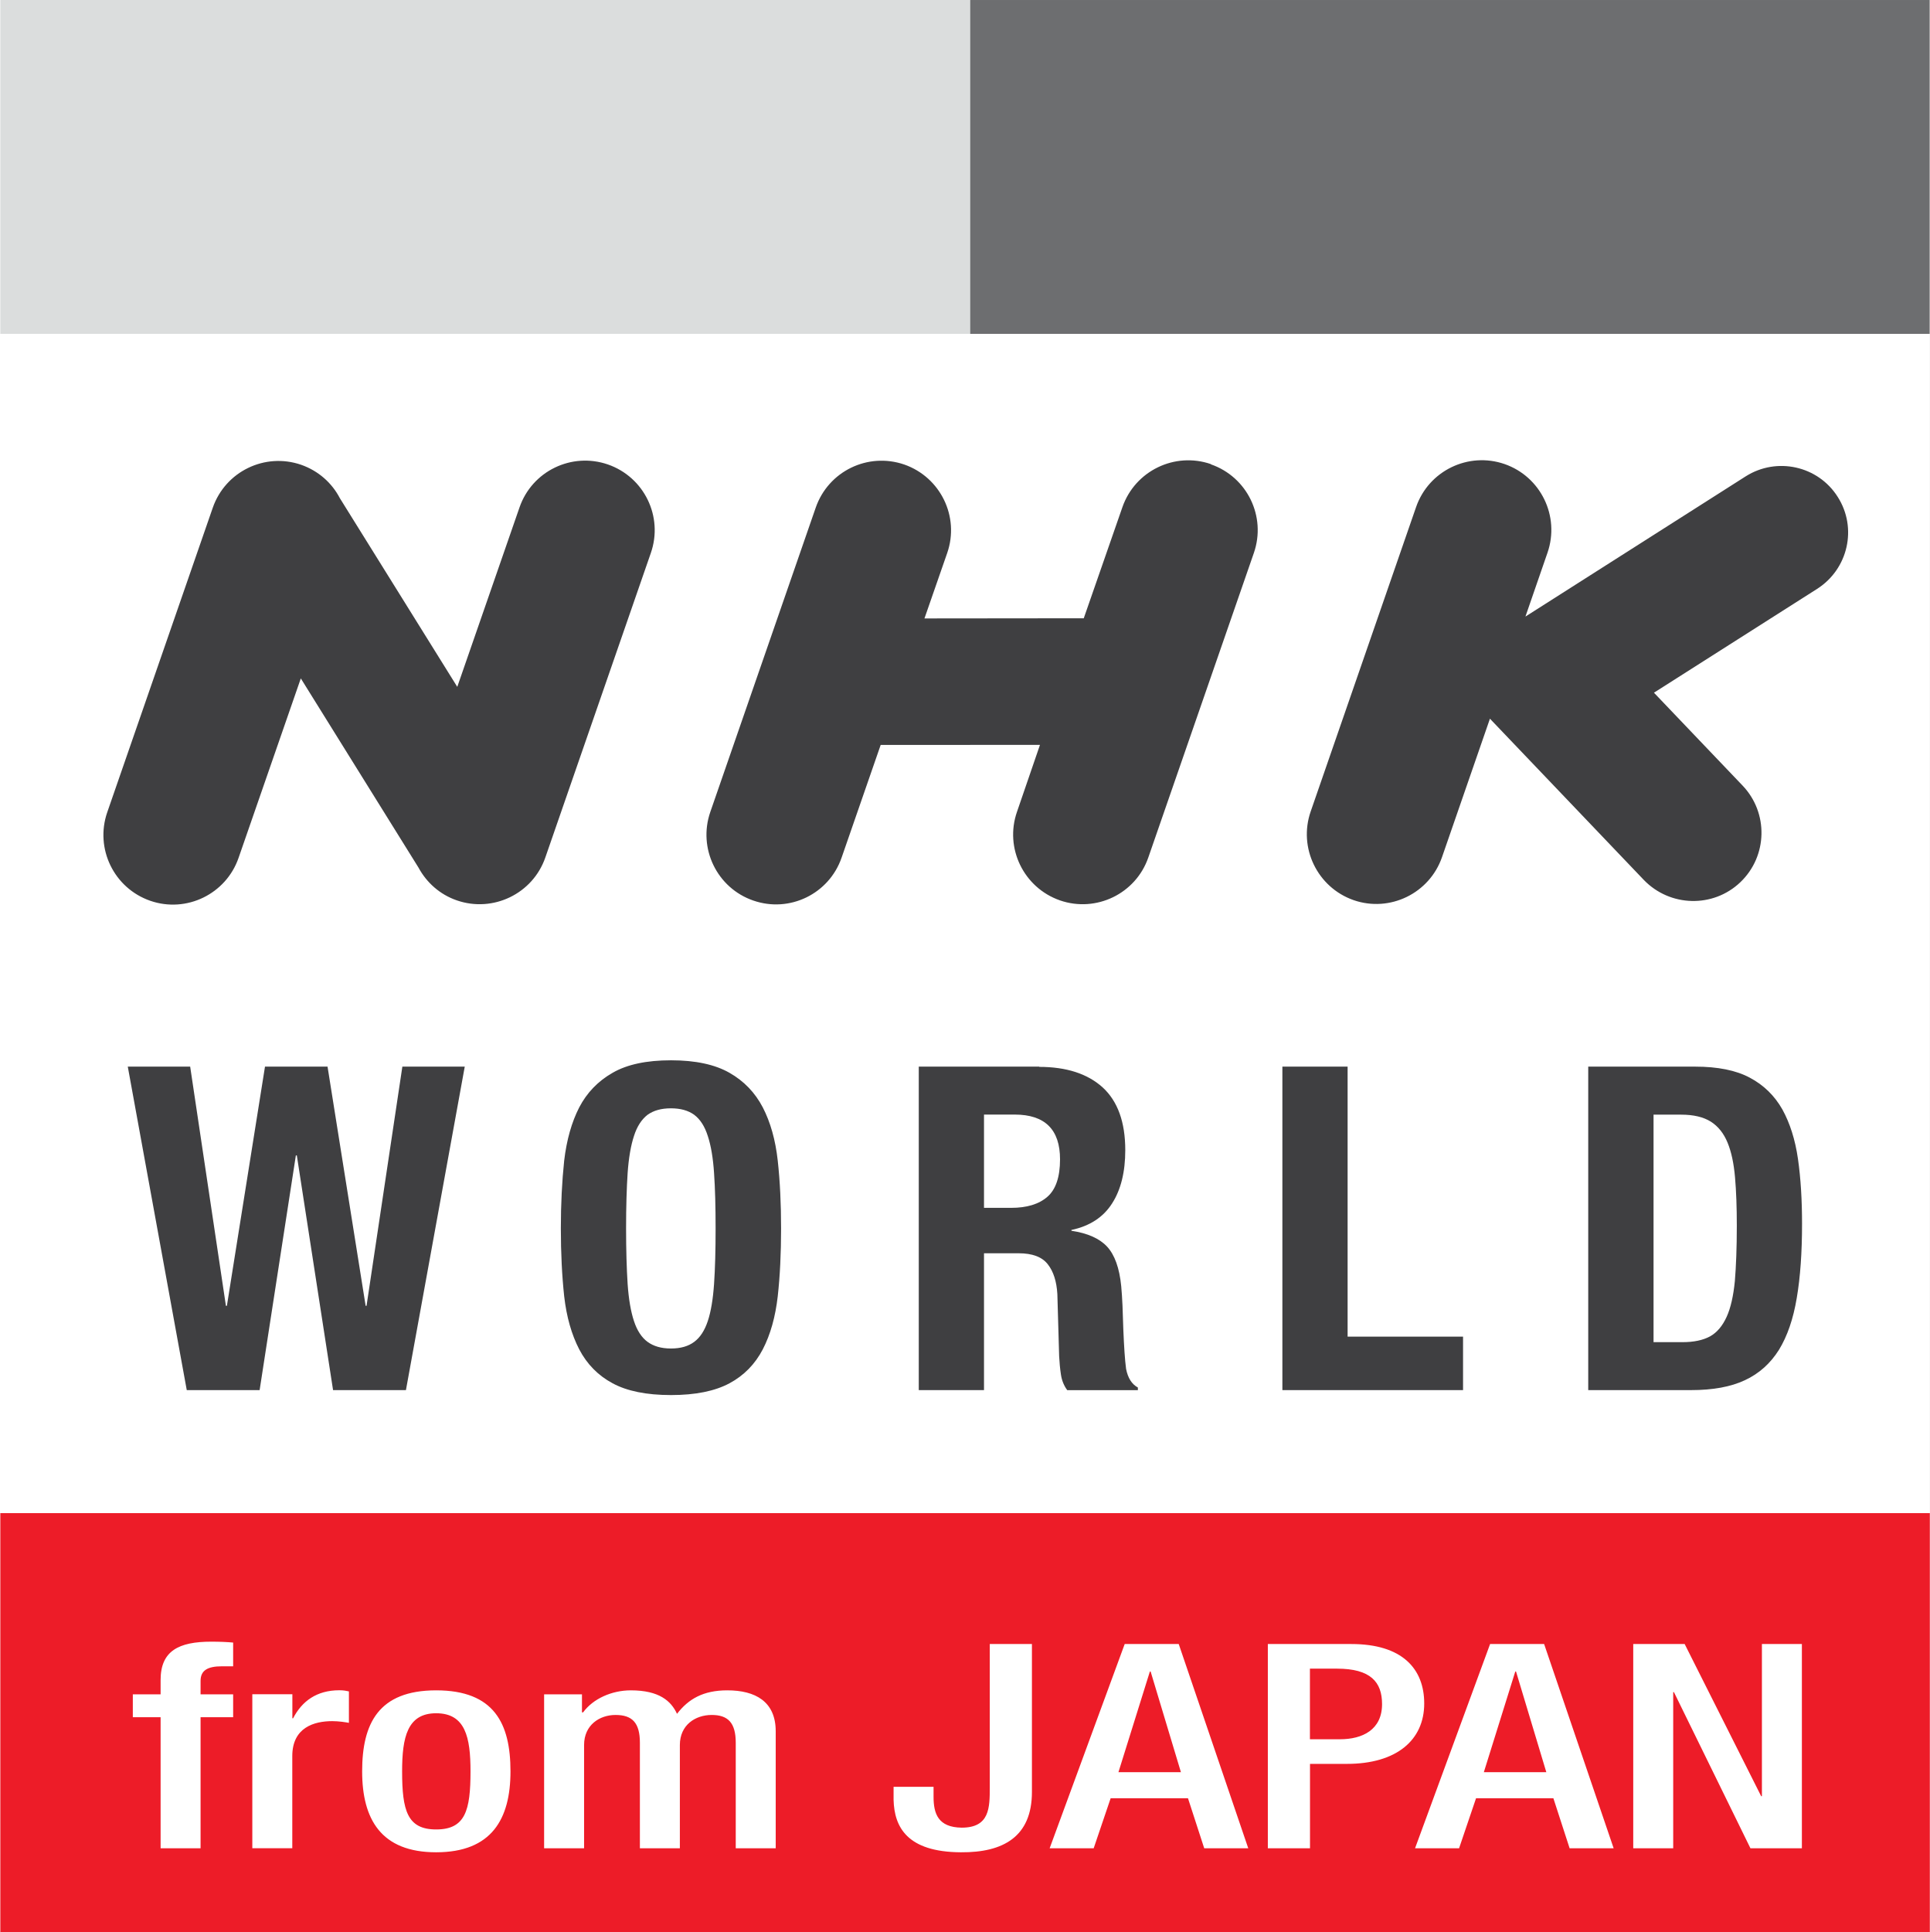
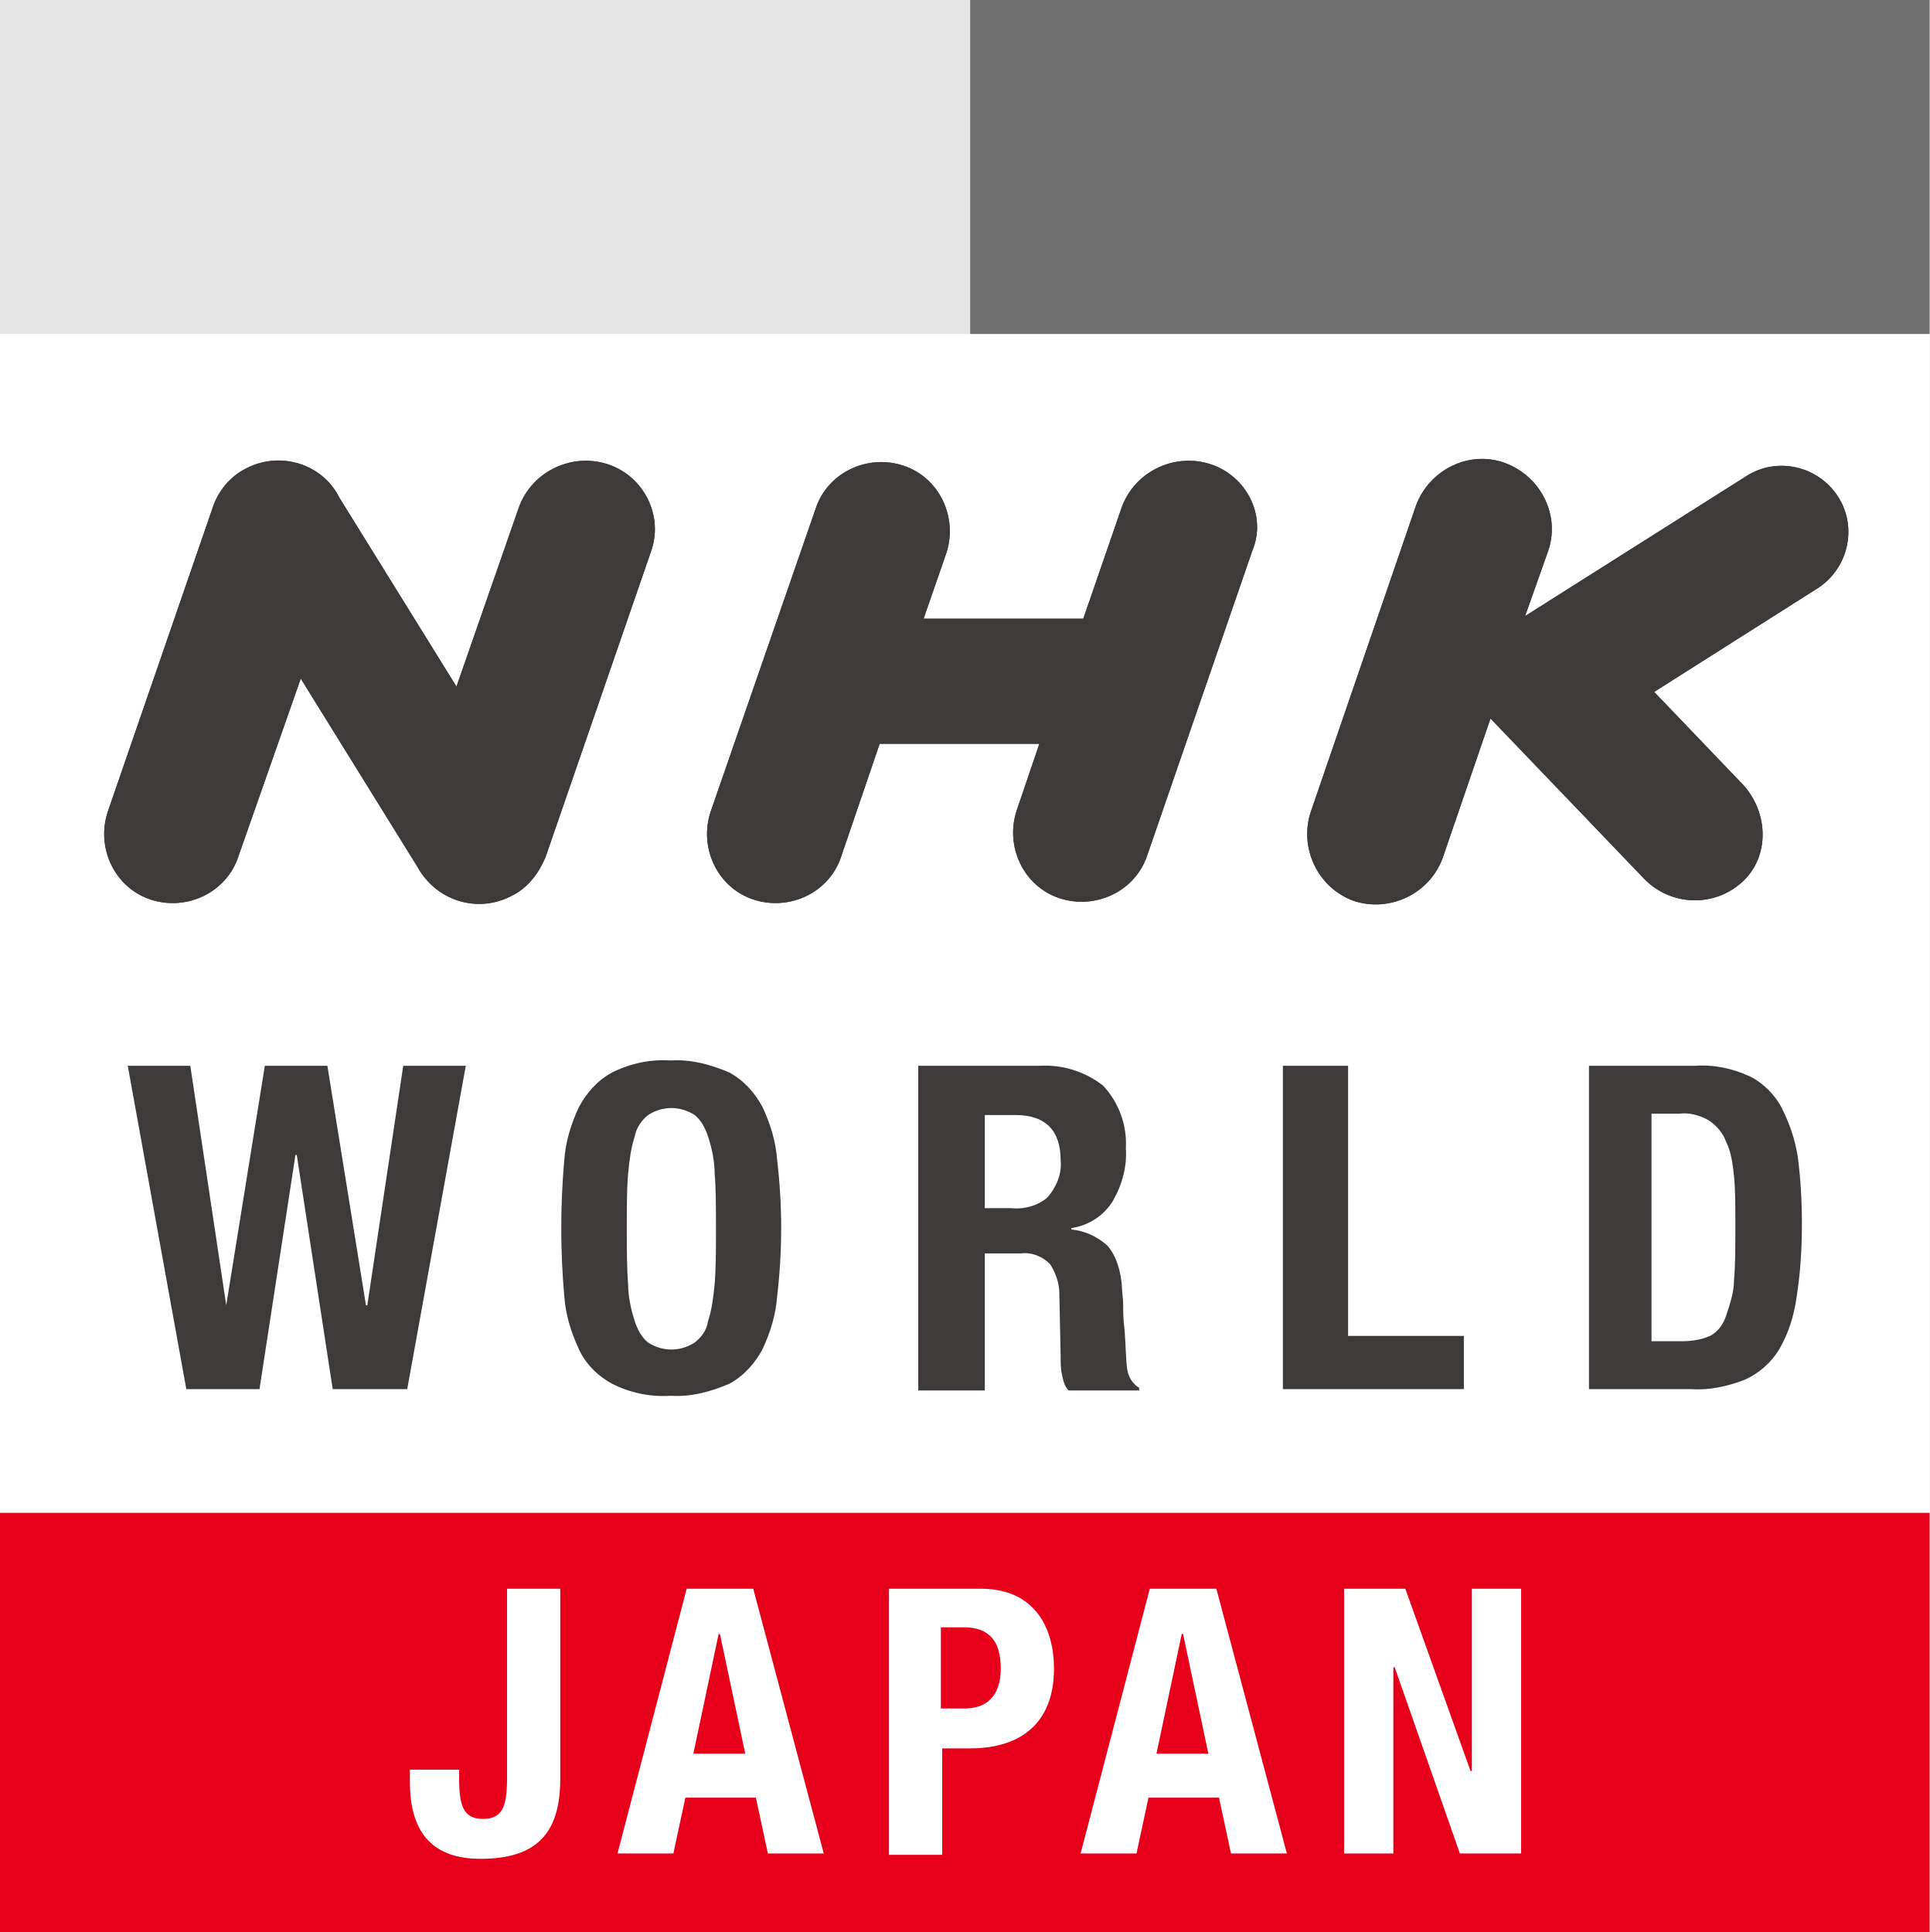
- <svg xmlns="http://www.w3.org/2000/svg" id="svg20" width="897.86" height="898.66" clip-rule="evenodd" fill-rule="evenodd" image-rendering="optimizeQuality" shape-rendering="geometricPrecision" text-rendering="geometricPrecision" version="1.1" viewBox="0 0 23756 23777" xml:space="preserve">
-   <defs id="defs4">
-     <style id="style2" type="text/css">
-    
-     .fil4 {fill:#3F3F41;fill-rule:nonzero}
-     .fil2 {fill:#6D6E70;fill-rule:nonzero}
-     .fil1 {fill:#DBDDDD;fill-rule:nonzero}
-     .fil3 {fill:#ED1C28;fill-rule:nonzero}
-     .fil0 {fill:white;fill-rule:nonzero}
-    
-   </style>
-   </defs>
-   <g id="Слой_x0020_1" transform="translate(-24873,-625)" fill-rule="nonzero">
-     <polygon id="polygon7" class="fil0" points="24873 625 24873 24389 48627 24389 48627 625" fill="#fff" />
-     <polygon id="polygon9" class="fil1" points="24877 625 24877 4734 36816 4734 36816 625" fill="#dbdddd" />
-     <polygon id="polygon11" class="fil2" points="36816 625 36816 4734 48627 4734 48627 625" fill="#6d6e70" />
-     <polygon id="polygon13" class="fil3" points="24877 19247 24877 24402 48629 24402 48629 19247" fill="#ed1c28" />
-     <path id="path15" class="fil4" d="m27214 13752 440 2944h12l469-2944h770l469 2944h11l441-2944h768l-724 3981h-897l-446-2888h-12l-446 2888h-897l-726-3981h770zm4604 1157c-27 255-41 533-41 833 0 306 14 584 41 836 29 254 91 471 185 653 95 182 232 322 411 418 177 96 417 145 719 145s541-49 720-145 315-236 410-418c94-182 155-399 184-653 28-252 41-530 41-836 0-300-13-579-41-833-28-255-90-473-184-655-95-182-231-324-410-426s-418-154-720-154-541 51-719 154c-179 102-316 244-411 426-93 182-155 400-185 655zm762 833c0-267 7-494 19-679 13-186 39-339 78-457 38-120 95-205 167-261 74-53 168-80 288-80 119 0 214 27 287 80 73 55 129 141 167 261 39 118 65 271 77 457 13 186 19 412 19 679 0 268-6 495-19 684-13 187-38 340-77 457s-94 202-167 256c-73 55-168 82-287 82s-214-28-288-82c-72-53-129-139-167-256-39-117-65-270-78-457-12-189-19-416-19-684zm5086-1990h-1483v3981h803v-1684h427c168 0 288 45 358 135 70 89 109 211 118 368l22 764c4 78 11 153 22 226s37 137 78 192h869v-33c-75-41-123-117-145-229-15-111-25-273-34-485-3-107-7-205-10-292-4-87-9-168-16-242-22-223-80-384-174-486-93-100-239-165-439-195v-10c227-48 394-158 501-327 108-168 162-387 162-655 0-345-93-603-279-773-186-168-447-252-780-252zm-680 1739v-1149h378c372 0 558 184 558 551 0 216-52 371-156 461-104 91-253 136-447 136h-334zm3673-1739v3981h2224v-658h-1421v-3323zm5081 0h-1316v3981h1266c268 0 489-40 663-122 176-82 314-207 419-374 103-168 176-380 219-638 44-258 65-562 65-912 0-294-16-560-50-798s-99-441-192-610c-96-169-228-299-401-391-170-91-395-136-674-136zm-512 3389v-2798h340c152 0 274 29 365 86 92 59 159 144 206 258s77 255 92 427 22 370 22 596c0 273-9 498-24 681-18 182-51 330-101 440-51 112-118 192-203 240-88 48-201 72-342 72h-356zm-12872-10800c-447-154-934 82-1088 529l-766 2208-1446-2323c-97-186-262-335-476-410-446-154-933 82-1088 529l-1299 3748c-154 447 83 934 530 1089 445 154 933-83 1087-529l766-2208 1449 2329c98 182 262 331 472 403 446 154 935-82 1089-528l1299-3748c155-447-82-934-529-1089zm13968 3952-1091-1143 2009-1278c382-244 497-750 253-1132-241-382-749-495-1132-253l-2712 1726 272-787c154-448-83-935-529-1090-446-154-934 82-1089 529l-1298 3748c-154 446 83 934 529 1090 445 154 933-82 1088-529l590-1704 1894 1984c322 334 854 348 1189 28 336-321 347-854 27-1189zm-6544-3956c-446-154-934 82-1090 529l-476 1368-1961 2 280-805c155-447-83-933-528-1089-449-154-934 82-1090 529l-1299 3749c-153 446 83 934 530 1088 447 155 933-82 1087-528l481-1387 1961-1-283 824c-155 446 82 934 529 1090 446 154 934-82 1088-529l1299-3747c155-448-82-935-528-1090zm-7424 4c-447-154-934 82-1088 529l-766 2208-1446-2323c-97-186-262-335-476-410-446-154-933 82-1088 529l-1299 3748c-154 447 83 934 530 1089 445 154 933-83 1087-529l766-2208 1449 2329c98 182 262 331 472 403 446 154 935-82 1089-528l1299-3748c155-447-82-934-529-1089zm13968 3952-1091-1143 2009-1278c382-244 497-750 253-1132-241-382-749-495-1132-253l-2712 1726 272-787c154-448-83-935-529-1090-446-154-934 82-1089 529l-1298 3748c-154 446 83 934 529 1090 445 154 933-82 1088-529l590-1704 1894 1984c322 334 854 348 1189 28 336-321 347-854 27-1189zm-6544-3956c-446-154-934 82-1090 529l-476 1368-1961 2 280-805c155-447-83-933-528-1089-449-154-934 82-1090 529l-1299 3749c-153 446 83 934 530 1088 447 155 933-82 1087-528l481-1387 1961-1-283 824c-155 446 82 934 529 1090 446 154 934-82 1088-529l1299-3747c155-448-82-935-528-1090z" fill="#3f3f41" />
-     <path id="path17" class="fil0" d="m26850 21759h-342v-282h342v-176c0-359 223-472 624-472 105 0 196 4 269 11v292h-137c-182 0-264 53-264 180v165h401v282h-401v1613h-492zm1129-282v1894h492v-1134c0-352 269-430 492-430 82 0 168 14 205 21v-387c-32-7-64-14-118-14-278 0-460 134-569 345h-9v-296h-492zm2263-49c-710 0-911 409-911 997s232 996 911 996c683 0 915-409 915-996 0-588-200-997-915-997zm-419 997c0-419 64-715 419-715 360 0 423 296 423 715 0 482-64 715-423 715-355 0-419-232-419-715zm1748-947v1894h492v-1271c0-247 191-370 387-370 205 0 300 95 300 342v1299h492v-1271c0-247 191-370 392-370 200 0 296 95 296 342v1299h492v-1440c0-366-250-504-596-504-296 0-478 106-619 289-73-158-219-289-569-289-232 0-464 102-587 271h-14v-222h-464zm4794 1137h-492v162c9 331 164 641 829 644 519 4 874-190 874-743v-1820h-519v1760c0 254 0 500-346 500-291-4-346-173-346-380zm2353-1757-924 2514h542l209-616h952l200 616h542l-856-2514zm-77 1577 387-1239h9l373 1239zm1839-1577v2514h519v-1039h455c610 0 951-292 951-743 0-430-273-732-897-732h-1029zm519 303h332c414 0 555 165 555 436 0 317-241 433-519 433h-369v-870zm2217-303-924 2514h542l209-616h952l200 616h542l-856-2514zm-77 1577 387-1239h9l373 1239zm1839-1577v2514h492v-1922h9l942 1922h633v-2514h-492v1873h-9l-942-1873z" fill="#fff" />
+ <svg xmlns="http://www.w3.org/2000/svg" id="Layer_1" width="145" height="145.2" version="1.1" viewBox="0 0 145 145.2">
+   <g id="Layer_2">
+     <g id="Layer_1-2">
+       <path id="path2" class="st0" d="m0 0h145v145.1h-145z" fill="#fff" />
+       <path id="path4" d="m0 0h72.9v25.1h-72.9z" fill="#e6e6e6" />
+       <path id="path6" d="m72.9 0h72.1v25.1h-72.1z" fill="#727171" />
+       <path id="path8" d="m0 113.7h145v31.5h-145z" fill="#e6001a" />
+       <path id="path10" class="st4" d="m14.3 80.1 2.7 18 2.9-18h4.7l2.9 18h0.1l2.7-18h4.7l-4.4 24.3h-5.6l-2.7-17.6h-0.1l-2.7 17.6h-5.5l-4.4-24.3zm28.1 7.1c0.1-1.4 0.5-2.7 1.1-4 0.6-1.1 1.4-2 2.5-2.6 1.4-0.7 2.9-1 4.4-0.9 1.5-0.1 3 0.3 4.4 0.9 1.1 0.6 1.9 1.5 2.5 2.6 0.6 1.3 1 2.6 1.1 4a43.613 43.613 0 0 1 0 10.2c-0.1 1.4-0.5 2.7-1.1 4-0.6 1.1-1.4 2-2.5 2.6-1.4 0.6-2.9 1-4.4 0.9-1.5 0.1-3-0.2-4.4-0.9-1.1-0.6-2-1.5-2.5-2.6-0.6-1.3-1-2.6-1.1-4-0.3-3.4-0.3-6.8 0-10.2zm4.8 9.3c0 0.9 0.2 1.9 0.5 2.8 0.2 0.6 0.5 1.2 1 1.6 1.1 0.7 2.4 0.7 3.5 0 0.5-0.4 0.9-0.9 1-1.6 0.3-0.9 0.4-1.8 0.5-2.8 0.1-1.2 0.1-2.5 0.1-4.2 0-1.6 0-3-0.1-4.1 0-0.9-0.2-1.9-0.5-2.8-0.2-0.6-0.5-1.2-1-1.6-1.1-0.7-2.4-0.7-3.5 0-0.5 0.4-0.9 1-1 1.6-0.3 0.9-0.4 1.8-0.5 2.8-0.1 1.1-0.1 2.5-0.1 4.1s0 3 0.1 4.2zm30.9-16.4c1.7-0.1 3.4 0.4 4.8 1.5 1.2 1.3 1.8 3 1.7 4.7 0.1 1.4-0.3 2.8-1 4-0.7 1.1-1.8 1.8-3.1 2v0.1c1 0.1 1.9 0.5 2.7 1.2 0.7 0.8 1 1.9 1.1 3 0 0.5 0.1 0.9 0.1 1.5 0 0.5 0 1.1 0.1 1.8 0.1 1.3 0.1 2.3 0.2 3 0.1 0.6 0.4 1.1 0.9 1.4v0.2h-5.3c-0.3-0.3-0.4-0.7-0.5-1.2-0.1-0.4-0.1-0.9-0.1-1.4l-0.1-4.7c0-0.8-0.3-1.6-0.7-2.2-0.6-0.6-1.4-0.9-2.2-0.8h-2.7v10.3h-5v-24.4zm-2.1 10.7c1 0.1 2-0.2 2.7-0.8 0.7-0.8 1.1-1.8 1-2.8 0-2.2-1.1-3.4-3.4-3.4h-2.3v7zm20.4-10.7h4.9v20.3h8.7v4h-13.6zm31 0c1.4-0.1 2.8 0.2 4.1 0.8 1 0.5 1.9 1.4 2.4 2.4 0.6 1.2 1 2.4 1.2 3.7 0.2 1.6 0.3 3.2 0.3 4.9 0 1.9-0.1 3.7-0.4 5.6-0.2 1.4-0.6 2.7-1.3 3.9-0.6 1-1.5 1.8-2.6 2.3-1.3 0.5-2.7 0.8-4 0.7h-7.7v-24.3zm-1 20.7c0.7 0 1.4-0.1 2.1-0.4 0.6-0.3 1-0.9 1.2-1.5 0.3-0.9 0.6-1.8 0.6-2.7 0.1-1.1 0.1-2.5 0.1-4.2 0-1.4 0-2.6-0.1-3.6-0.1-0.9-0.2-1.8-0.6-2.6-0.2-0.6-0.7-1.2-1.3-1.6-0.7-0.4-1.5-0.6-2.2-0.5h-2.1v17.1zm-80.7-65.9c-2.7-0.9-5.7 0.5-6.7 3.2l-4.7 13.5-8.8-14.2c-1.3-2.6-4.5-3.5-7-2.2-1.2 0.6-2.1 1.7-2.5 2.9l-7.9 22.9c-0.9 2.7 0.5 5.7 3.2 6.6s5.7-0.5 6.6-3.2l4.7-13.4 8.8 14.2c1.4 2.5 4.5 3.5 7.1 2.1 1.2-0.6 2-1.7 2.5-2.9l7.9-22.9c1-2.7-0.5-5.7-3.2-6.6zm85.3 24.1-6.7-7 12.3-7.8c2.3-1.5 3-4.6 1.5-6.9s-4.6-3-6.9-1.5l-16.6 10.5 1.7-4.8c1-2.7-0.5-5.7-3.2-6.7s-5.7 0.5-6.7 3.2l-7.9 23c-0.9 2.7 0.5 5.7 3.2 6.7 2.7 0.9 5.7-0.5 6.7-3.2l3.6-10.5 11.6 12.1c2 2 5.2 2.1 7.3 0.2s2-5.2 0.1-7.3zm-40-24.1c-2.7-0.9-5.7 0.5-6.7 3.2l-2.9 8.4h-12l1.7-4.9c0.9-2.7-0.5-5.7-3.2-6.6s-5.7 0.5-6.6 3.2l-7.9 22.8c-0.9 2.7 0.5 5.7 3.2 6.6s5.7-0.5 6.6-3.2l2.9-8.5h12l-1.7 5c-0.9 2.7 0.5 5.7 3.2 6.6s5.7-0.5 6.6-3.2l7.9-22.9c1.1-2.6-0.4-5.6-3.1-6.5z" fill="#3f3a3a" />
+       <path id="path12" class="st5" d="m45.7 34.9c-2.7-0.9-5.7 0.5-6.7 3.2l-4.7 13.5-8.8-14.2c-1.3-2.6-4.5-3.5-7-2.2-1.2 0.6-2.1 1.7-2.5 2.9l-7.9 22.9c-0.9 2.7 0.5 5.7 3.2 6.6s5.7-0.5 6.6-3.2l4.7-13.4 8.8 14.2c1.4 2.5 4.5 3.5 7.1 2.1 1.2-0.6 2-1.7 2.5-2.9l7.9-22.9c1-2.7-0.5-5.7-3.2-6.6zm85.3 24.1-6.7-7 12.3-7.8c2.3-1.5 3-4.6 1.5-6.9s-4.6-3-6.9-1.5l-16.6 10.5 1.7-4.8c1-2.7-0.5-5.7-3.2-6.7s-5.7 0.5-6.7 3.2l-7.9 23c-0.9 2.7 0.5 5.7 3.2 6.7 2.7 0.9 5.7-0.5 6.7-3.2l3.6-10.5 11.6 12.1c2 2 5.2 2.1 7.3 0.2s2-5.2 0.1-7.3zm-40-24.1c-2.7-0.9-5.7 0.5-6.7 3.2l-2.9 8.4h-12l1.7-4.9c0.9-2.7-0.5-5.7-3.2-6.6s-5.7 0.5-6.6 3.2l-7.9 22.8c-0.9 2.7 0.5 5.7 3.2 6.6s5.7-0.5 6.6-3.2l2.9-8.5h12l-1.7 5c-0.9 2.7 0.5 5.7 3.2 6.6s5.7-0.5 6.6-3.2l7.9-22.9c1.1-2.6-0.4-5.6-3.1-6.5z" fill="#3f3a3a" />
+       <path id="path14" class="st0" d="m42.1 119.4v14.3c0 4.2-1.9 6-6 6-4.2 0-5.3-2.7-5.3-5.8v-0.9h3.7v0.6c0 2.1 0.3 3.1 1.8 3.1s1.8-1 1.8-3.1v-14.2zm9.5 0h5l5.3 19.9h-4.2l-0.9-4.2h-5.3l-0.9 4.2h-4.2zm0.5 12.4h3.9l-1.9-9h-0.1zm14.6-12.4h7c4.1 0 5.5 3 5.5 6 0 4.1-2.5 6-6.3 6h-2.1v8h-4v-20zm4 9h1.8c1.6 0 2.7-0.9 2.7-3 0-2-0.8-3.1-2.8-3.1h-1.7zm15.7-9h5l5.3 19.9h-4.2l-0.9-4.2h-5.3l-0.9 4.2h-4.2zm0.5 12.4h3.9l-1.9-9h-0.1zm18.7-12.4 4.9 13.7h0.1v-13.7h3.7v19.9h-4.6l-4.9-14h-0.1v14h-3.7v-19.9z" fill="#fff" />
+     </g>
  </g>
</svg>
